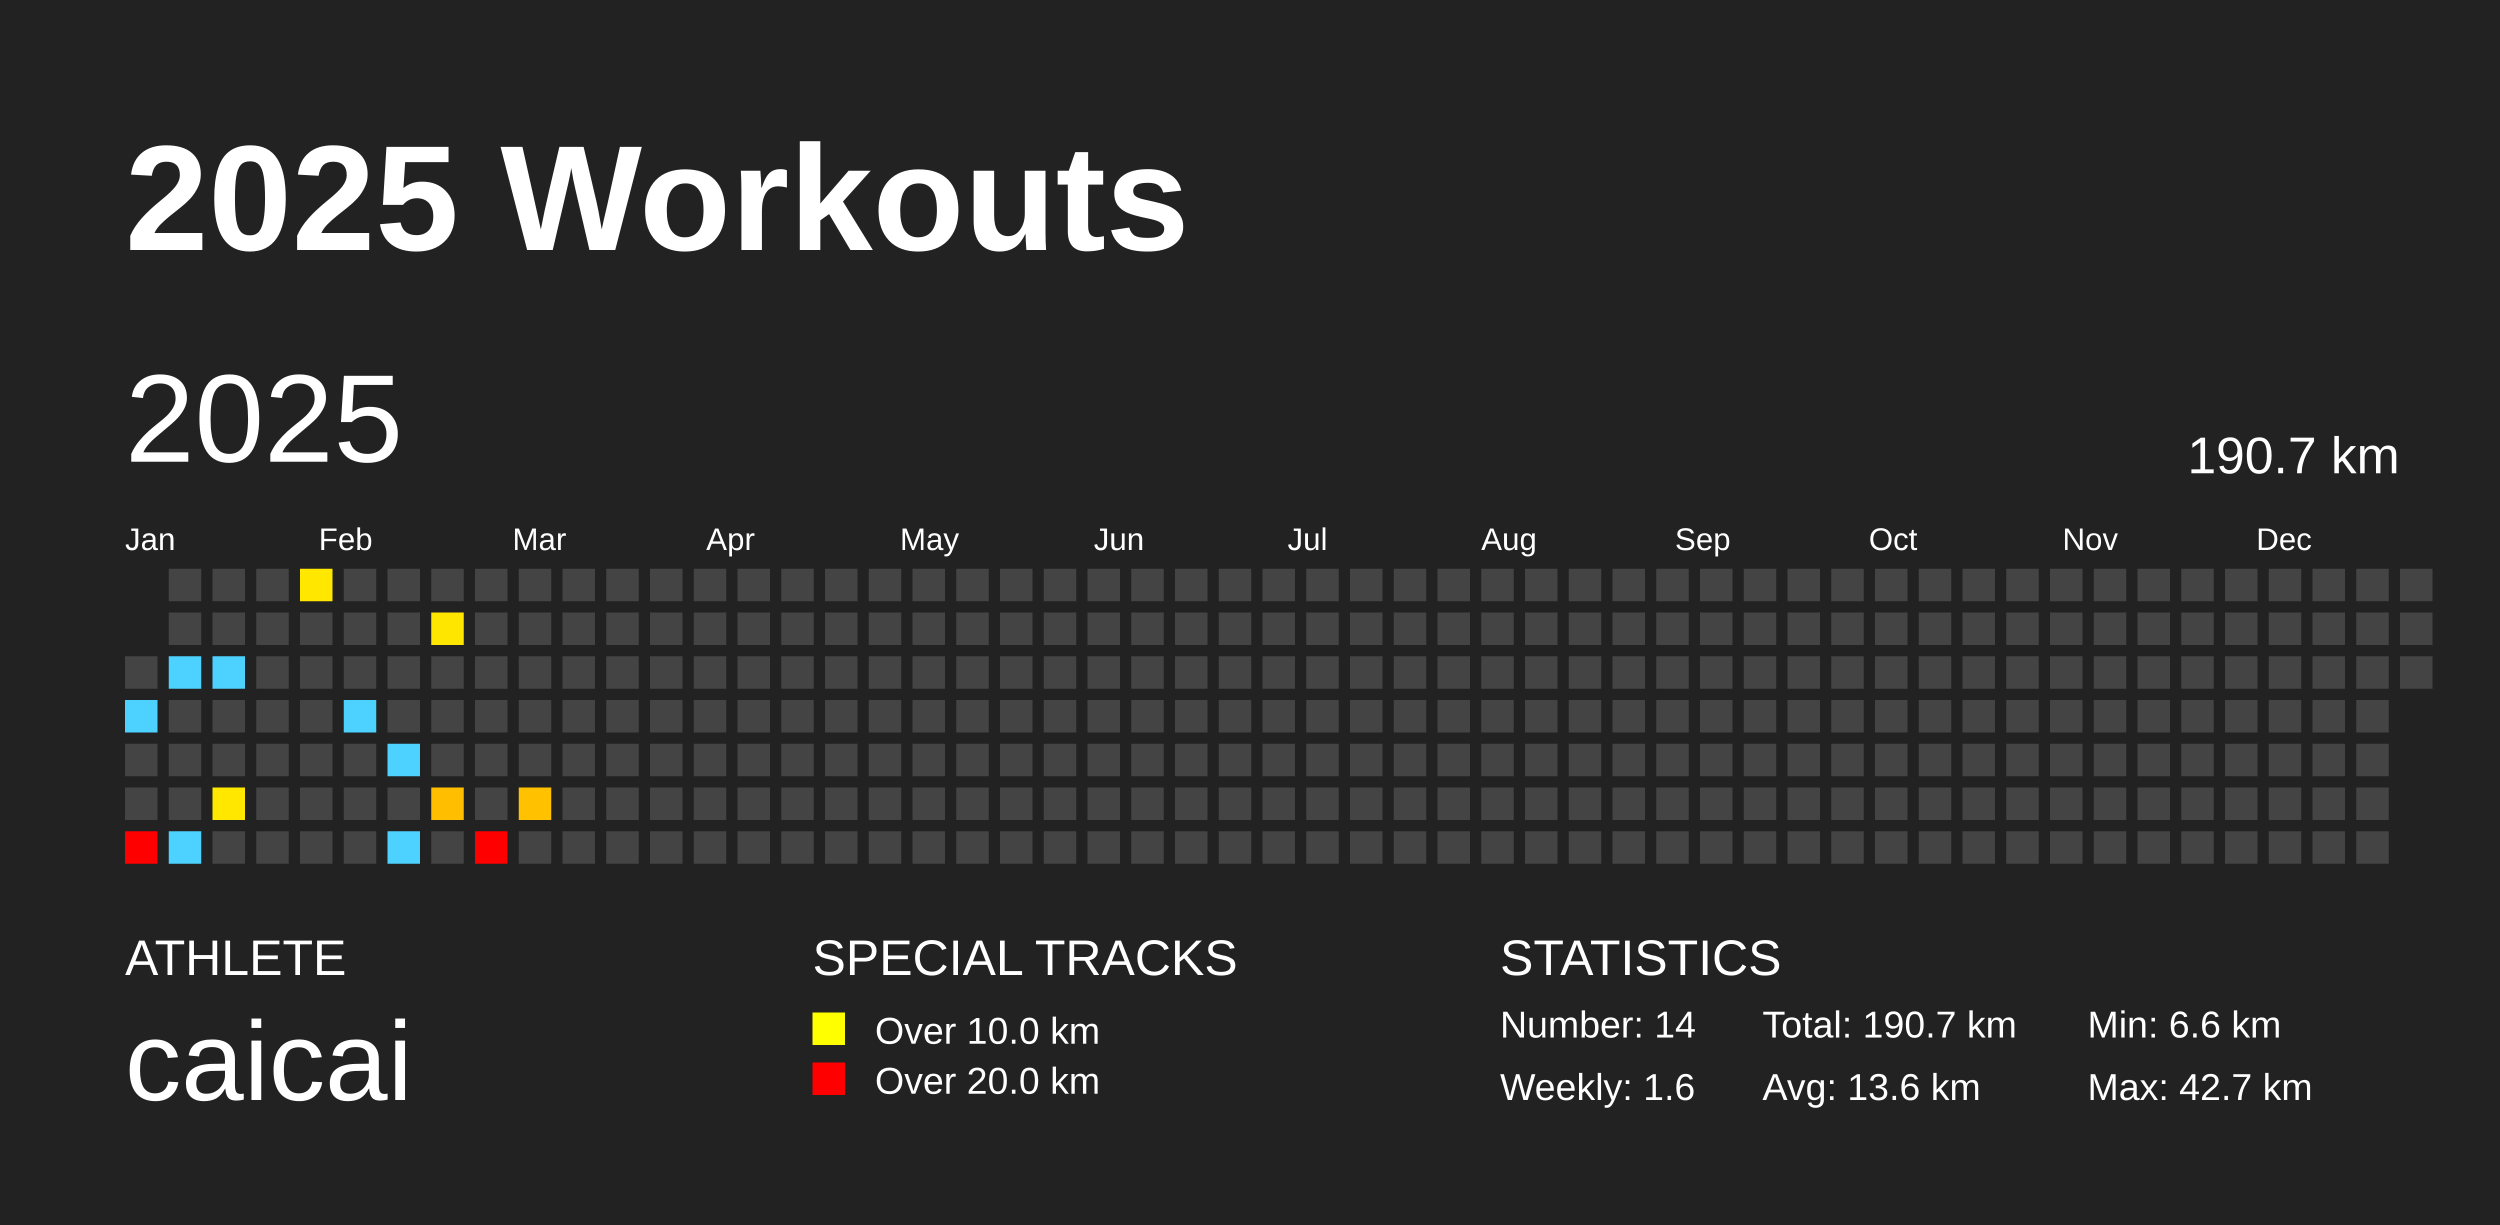
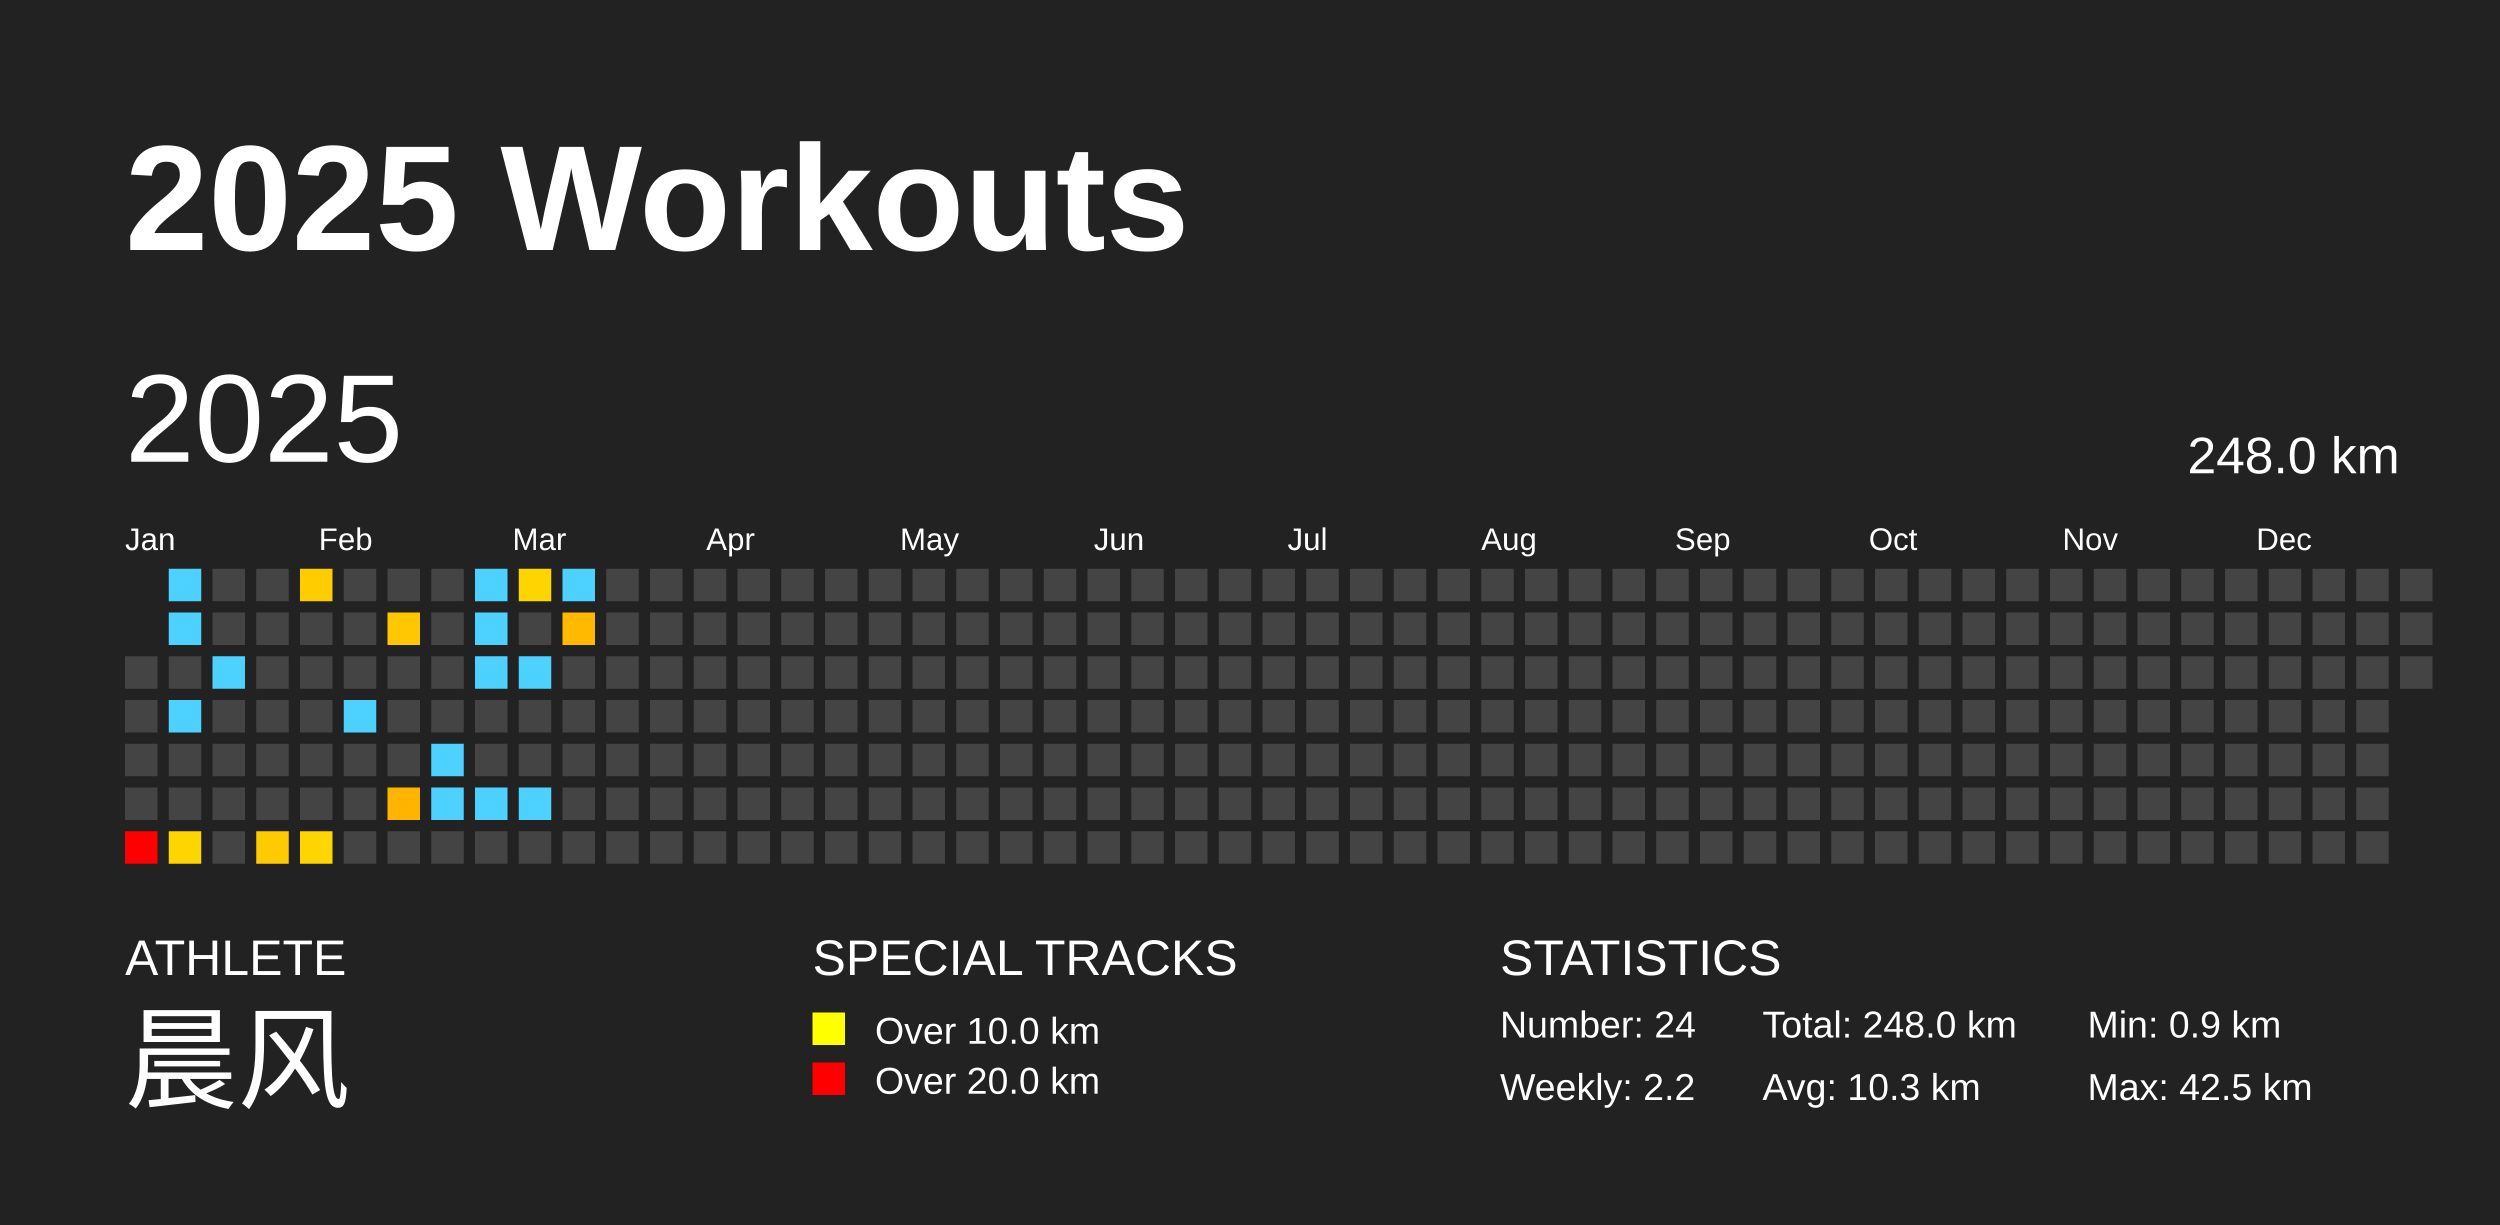
<svg xmlns="http://www.w3.org/2000/svg" baseProfile="full" height="98mm" version="1.1" viewBox="0,0,200,98" width="200mm">
  <defs />
  <rect fill="#222222" height="98" width="200" x="0" y="0" />
  <text fill="#FFFFFF" style="font-size:12px; font-family:Arial; font-weight:bold;" x="10" y="20">2025 Workouts</text>
  <text fill="#FFFFFF" style="font-size:4px; font-family:Arial" x="10" y="78">ATHLETE</text>
-   <text fill="#FFFFFF" style="font-size:9px; font-family:Arial" x="10" y="88">caicai</text>
+   <text fill="#FFFFFF" style="font-size:9px; font-family:Arial" x="10" y="88">晨风</text>
  <text fill="#FFFFFF" style="font-size:4px; font-family:Arial" x="65" y="78">SPECIAL TRACKS</text>
  <rect fill="yellow" height="2.6" width="2.6" x="65" y="81" />
  <text fill="#FFFFFF" style="font-size:3px; font-family:Arial" x="70" y="83.5">Over 10.0 km</text>
  <rect fill="red" height="2.6" width="2.6" x="65" y="85" />
  <text fill="#FFFFFF" style="font-size:3px; font-family:Arial" x="70" y="87.5">Over 20.0 km</text>
  <text fill="#FFFFFF" style="font-size:4px; font-family:Arial" x="120" y="78">STATISTICS</text>
-   <text fill="#FFFFFF" style="font-size:3px; font-family:Arial" x="120" y="83">Number: 14</text>
-   <text fill="#FFFFFF" style="font-size:3px; font-family:Arial" x="120" y="88">Weekly: 1.6</text>
-   <text fill="#FFFFFF" style="font-size:3px; font-family:Arial" x="141" y="83">Total: 190.7 km</text>
-   <text fill="#FFFFFF" style="font-size:3px; font-family:Arial" x="141" y="88">Avg: 13.6 km</text>
-   <text fill="#FFFFFF" style="font-size:3px; font-family:Arial" x="167" y="83">Min: 6.6 km</text>
-   <text fill="#FFFFFF" style="font-size:3px; font-family:Arial" x="167" y="88">Max: 42.7 km</text>
+   <text fill="#FFFFFF" style="font-size:3px; font-family:Arial" x="120" y="83">Number: 24</text>
+   <text fill="#FFFFFF" style="font-size:3px; font-family:Arial" x="120" y="88">Weekly: 2.2</text>
+   <text fill="#FFFFFF" style="font-size:3px; font-family:Arial" x="141" y="83">Total: 248.0 km</text>
+   <text fill="#FFFFFF" style="font-size:3px; font-family:Arial" x="141" y="88">Avg: 10.3 km</text>
+   <text fill="#FFFFFF" style="font-size:3px; font-family:Arial" x="167" y="83">Min: 0.9 km</text>
+   <text fill="#FFFFFF" style="font-size:3px; font-family:Arial" x="167" y="88">Max: 42.5 km</text>
  <text dominant-baseline="hanging" fill="#FFFFFF" style="font-size:10.0px; font-family:Arial;" x="10" y="30">2025</text>
-   <text dominant-baseline="hanging" fill="#FFFFFF" style="font-size:4.125px; font-family:Arial;" x="175" y="35">190.7 km</text>
+   <text dominant-baseline="hanging" fill="#FFFFFF" style="font-size:4.125px; font-family:Arial;" x="175" y="35">248.0 km</text>
  <text fill="#FFFFFF" style="font-size:2.5px; font-family:Arial" x="10.0" y="44">Jan</text>
  <text fill="#FFFFFF" style="font-size:2.5px; font-family:Arial" x="25.5" y="44">Feb</text>
  <text fill="#FFFFFF" style="font-size:2.5px; font-family:Arial" x="41.0" y="44">Mar</text>
  <text fill="#FFFFFF" style="font-size:2.5px; font-family:Arial" x="56.5" y="44">Apr</text>
  <text fill="#FFFFFF" style="font-size:2.5px; font-family:Arial" x="72.0" y="44">May</text>
  <text fill="#FFFFFF" style="font-size:2.5px; font-family:Arial" x="87.5" y="44">Jun</text>
  <text fill="#FFFFFF" style="font-size:2.5px; font-family:Arial" x="103.0" y="44">Jul</text>
  <text fill="#FFFFFF" style="font-size:2.5px; font-family:Arial" x="118.5" y="44">Aug</text>
  <text fill="#FFFFFF" style="font-size:2.5px; font-family:Arial" x="134.0" y="44">Sep</text>
  <text fill="#FFFFFF" style="font-size:2.5px; font-family:Arial" x="149.5" y="44">Oct</text>
  <text fill="#FFFFFF" style="font-size:2.5px; font-family:Arial" x="165.0" y="44">Nov</text>
  <text fill="#FFFFFF" style="font-size:2.5px; font-family:Arial" x="180.5" y="44">Dec</text>
  <rect fill="#444444" height="2.6" width="2.6" x="10.0" y="52.5" />
-   <rect fill="#4dd2ff" height="2.6" width="2.6" x="10.0" y="56.0" />
+   <rect fill="#444444" height="2.6" width="2.6" x="10.0" y="56.0" />
  <rect fill="#444444" height="2.6" width="2.6" x="10.0" y="59.5" />
  <rect fill="#444444" height="2.6" width="2.6" x="10.0" y="63.0" />
  <rect fill="red" height="2.6" width="2.6" x="10.0" y="66.5" />
-   <rect fill="#444444" height="2.6" width="2.6" x="13.5" y="45.5" />
-   <rect fill="#444444" height="2.6" width="2.6" x="13.5" y="49.0" />
-   <rect fill="#4dd2ff" height="2.6" width="2.6" x="13.5" y="52.5" />
-   <rect fill="#444444" height="2.6" width="2.6" x="13.5" y="56.0" />
+   <rect fill="#4dd2ff" height="2.6" width="2.6" x="13.5" y="45.5" />
+   <rect fill="#4dd2ff" height="2.6" width="2.6" x="13.5" y="49.0" />
+   <rect fill="#444444" height="2.6" width="2.6" x="13.5" y="52.5" />
+   <rect fill="#4dd2ff" height="2.6" width="2.6" x="13.5" y="56.0" />
  <rect fill="#444444" height="2.6" width="2.6" x="13.5" y="59.5" />
  <rect fill="#444444" height="2.6" width="2.6" x="13.5" y="63.0" />
-   <rect fill="#4dd2ff" height="2.6" width="2.6" x="13.5" y="66.5" />
+   <rect fill="#ffd500" height="2.6" width="2.6" x="13.5" y="66.5" />
  <rect fill="#444444" height="2.6" width="2.6" x="17.0" y="45.5" />
  <rect fill="#444444" height="2.6" width="2.6" x="17.0" y="49.0" />
  <rect fill="#4dd2ff" height="2.6" width="2.6" x="17.0" y="52.5" />
  <rect fill="#444444" height="2.6" width="2.6" x="17.0" y="56.0" />
  <rect fill="#444444" height="2.6" width="2.6" x="17.0" y="59.5" />
-   <rect fill="#ffe700" height="2.6" width="2.6" x="17.0" y="63.0" />
+   <rect fill="#444444" height="2.6" width="2.6" x="17.0" y="63.0" />
  <rect fill="#444444" height="2.6" width="2.6" x="17.0" y="66.5" />
  <rect fill="#444444" height="2.6" width="2.6" x="20.5" y="45.5" />
  <rect fill="#444444" height="2.6" width="2.6" x="20.5" y="49.0" />
  <rect fill="#444444" height="2.6" width="2.6" x="20.5" y="52.5" />
  <rect fill="#444444" height="2.6" width="2.6" x="20.5" y="56.0" />
  <rect fill="#444444" height="2.6" width="2.6" x="20.5" y="59.5" />
  <rect fill="#444444" height="2.6" width="2.6" x="20.5" y="63.0" />
-   <rect fill="#444444" height="2.6" width="2.6" x="20.5" y="66.5" />
-   <rect fill="#ffe700" height="2.6" width="2.6" x="24.0" y="45.5" />
+   <rect fill="#ffcb00" height="2.6" width="2.6" x="20.5" y="66.5" />
+   <rect fill="#ffcc00" height="2.6" width="2.6" x="24.0" y="45.5" />
  <rect fill="#444444" height="2.6" width="2.6" x="24.0" y="49.0" />
  <rect fill="#444444" height="2.6" width="2.6" x="24.0" y="52.5" />
  <rect fill="#444444" height="2.6" width="2.6" x="24.0" y="56.0" />
  <rect fill="#444444" height="2.6" width="2.6" x="24.0" y="59.5" />
  <rect fill="#444444" height="2.6" width="2.6" x="24.0" y="63.0" />
-   <rect fill="#444444" height="2.6" width="2.6" x="24.0" y="66.5" />
+   <rect fill="#ffd500" height="2.6" width="2.6" x="24.0" y="66.5" />
  <rect fill="#444444" height="2.6" width="2.6" x="27.5" y="45.5" />
  <rect fill="#444444" height="2.6" width="2.6" x="27.5" y="49.0" />
  <rect fill="#444444" height="2.6" width="2.6" x="27.5" y="52.5" />
  <rect fill="#4dd2ff" height="2.6" width="2.6" x="27.5" y="56.0" />
  <rect fill="#444444" height="2.6" width="2.6" x="27.5" y="59.5" />
  <rect fill="#444444" height="2.6" width="2.6" x="27.5" y="63.0" />
  <rect fill="#444444" height="2.6" width="2.6" x="27.5" y="66.5" />
  <rect fill="#444444" height="2.6" width="2.6" x="31.0" y="45.5" />
-   <rect fill="#444444" height="2.6" width="2.6" x="31.0" y="49.0" />
+   <rect fill="#ffc700" height="2.6" width="2.6" x="31.0" y="49.0" />
  <rect fill="#444444" height="2.6" width="2.6" x="31.0" y="52.5" />
  <rect fill="#444444" height="2.6" width="2.6" x="31.0" y="56.0" />
-   <rect fill="#4dd2ff" height="2.6" width="2.6" x="31.0" y="59.5" />
-   <rect fill="#444444" height="2.6" width="2.6" x="31.0" y="63.0" />
-   <rect fill="#4dd2ff" height="2.6" width="2.6" x="31.0" y="66.5" />
+   <rect fill="#444444" height="2.6" width="2.6" x="31.0" y="59.5" />
+   <rect fill="#ffb400" height="2.6" width="2.6" x="31.0" y="63.0" />
+   <rect fill="#444444" height="2.6" width="2.6" x="31.0" y="66.5" />
  <rect fill="#444444" height="2.6" width="2.6" x="34.5" y="45.5" />
-   <rect fill="#ffe600" height="2.6" width="2.6" x="34.5" y="49.0" />
+   <rect fill="#444444" height="2.6" width="2.6" x="34.5" y="49.0" />
  <rect fill="#444444" height="2.6" width="2.6" x="34.5" y="52.5" />
  <rect fill="#444444" height="2.6" width="2.6" x="34.5" y="56.0" />
-   <rect fill="#444444" height="2.6" width="2.6" x="34.5" y="59.5" />
-   <rect fill="#ffbf00" height="2.6" width="2.6" x="34.5" y="63.0" />
+   <rect fill="#4dd2ff" height="2.6" width="2.6" x="34.5" y="59.5" />
+   <rect fill="#4dd2ff" height="2.6" width="2.6" x="34.5" y="63.0" />
  <rect fill="#444444" height="2.6" width="2.6" x="34.5" y="66.5" />
-   <rect fill="#444444" height="2.6" width="2.6" x="38.0" y="45.5" />
-   <rect fill="#444444" height="2.6" width="2.6" x="38.0" y="49.0" />
-   <rect fill="#444444" height="2.6" width="2.6" x="38.0" y="52.5" />
+   <rect fill="#4dd2ff" height="2.6" width="2.6" x="38.0" y="45.5" />
+   <rect fill="#4dd2ff" height="2.6" width="2.6" x="38.0" y="49.0" />
+   <rect fill="#4dd2ff" height="2.6" width="2.6" x="38.0" y="52.5" />
  <rect fill="#444444" height="2.6" width="2.6" x="38.0" y="56.0" />
  <rect fill="#444444" height="2.6" width="2.6" x="38.0" y="59.5" />
-   <rect fill="#444444" height="2.6" width="2.6" x="38.0" y="63.0" />
-   <rect fill="red" height="2.6" width="2.6" x="38.0" y="66.5" />
-   <rect fill="#444444" height="2.6" width="2.6" x="41.5" y="45.5" />
+   <rect fill="#4dd2ff" height="2.6" width="2.6" x="38.0" y="63.0" />
+   <rect fill="#444444" height="2.6" width="2.6" x="38.0" y="66.5" />
+   <rect fill="#ffd500" height="2.6" width="2.6" x="41.5" y="45.5" />
  <rect fill="#444444" height="2.6" width="2.6" x="41.5" y="49.0" />
-   <rect fill="#444444" height="2.6" width="2.6" x="41.5" y="52.5" />
+   <rect fill="#4dd2ff" height="2.6" width="2.6" x="41.5" y="52.5" />
  <rect fill="#444444" height="2.6" width="2.6" x="41.5" y="56.0" />
  <rect fill="#444444" height="2.6" width="2.6" x="41.5" y="59.5" />
-   <rect fill="#ffc100" height="2.6" width="2.6" x="41.5" y="63.0" />
+   <rect fill="#4dd2ff" height="2.6" width="2.6" x="41.5" y="63.0" />
  <rect fill="#444444" height="2.6" width="2.6" x="41.5" y="66.5" />
-   <rect fill="#444444" height="2.6" width="2.6" x="45.0" y="45.5" />
-   <rect fill="#444444" height="2.6" width="2.6" x="45.0" y="49.0" />
+   <rect fill="#4dd2ff" height="2.6" width="2.6" x="45.0" y="45.5" />
+   <rect fill="#ffba00" height="2.6" width="2.6" x="45.0" y="49.0" />
  <rect fill="#444444" height="2.6" width="2.6" x="45.0" y="52.5" />
  <rect fill="#444444" height="2.6" width="2.6" x="45.0" y="56.0" />
  <rect fill="#444444" height="2.6" width="2.6" x="45.0" y="59.5" />
  <rect fill="#444444" height="2.6" width="2.6" x="45.0" y="63.0" />
  <rect fill="#444444" height="2.6" width="2.6" x="45.0" y="66.5" />
  <rect fill="#444444" height="2.6" width="2.6" x="48.5" y="45.5" />
  <rect fill="#444444" height="2.6" width="2.6" x="48.5" y="49.0" />
  <rect fill="#444444" height="2.6" width="2.6" x="48.5" y="52.5" />
  <rect fill="#444444" height="2.6" width="2.6" x="48.5" y="56.0" />
  <rect fill="#444444" height="2.6" width="2.6" x="48.5" y="59.5" />
  <rect fill="#444444" height="2.6" width="2.6" x="48.5" y="63.0" />
  <rect fill="#444444" height="2.6" width="2.6" x="48.5" y="66.5" />
  <rect fill="#444444" height="2.6" width="2.6" x="52.0" y="45.5" />
  <rect fill="#444444" height="2.6" width="2.6" x="52.0" y="49.0" />
  <rect fill="#444444" height="2.6" width="2.6" x="52.0" y="52.5" />
  <rect fill="#444444" height="2.6" width="2.6" x="52.0" y="56.0" />
  <rect fill="#444444" height="2.6" width="2.6" x="52.0" y="59.5" />
  <rect fill="#444444" height="2.6" width="2.6" x="52.0" y="63.0" />
  <rect fill="#444444" height="2.6" width="2.6" x="52.0" y="66.5" />
  <rect fill="#444444" height="2.6" width="2.6" x="55.5" y="45.5" />
  <rect fill="#444444" height="2.6" width="2.6" x="55.5" y="49.0" />
  <rect fill="#444444" height="2.6" width="2.6" x="55.5" y="52.5" />
  <rect fill="#444444" height="2.6" width="2.6" x="55.5" y="56.0" />
  <rect fill="#444444" height="2.6" width="2.6" x="55.5" y="59.5" />
  <rect fill="#444444" height="2.6" width="2.6" x="55.5" y="63.0" />
  <rect fill="#444444" height="2.6" width="2.6" x="55.5" y="66.5" />
  <rect fill="#444444" height="2.6" width="2.6" x="59.0" y="45.5" />
  <rect fill="#444444" height="2.6" width="2.6" x="59.0" y="49.0" />
  <rect fill="#444444" height="2.6" width="2.6" x="59.0" y="52.5" />
  <rect fill="#444444" height="2.6" width="2.6" x="59.0" y="56.0" />
  <rect fill="#444444" height="2.6" width="2.6" x="59.0" y="59.5" />
  <rect fill="#444444" height="2.6" width="2.6" x="59.0" y="63.0" />
  <rect fill="#444444" height="2.6" width="2.6" x="59.0" y="66.5" />
  <rect fill="#444444" height="2.6" width="2.6" x="62.5" y="45.5" />
  <rect fill="#444444" height="2.6" width="2.6" x="62.5" y="49.0" />
  <rect fill="#444444" height="2.6" width="2.6" x="62.5" y="52.5" />
  <rect fill="#444444" height="2.6" width="2.6" x="62.5" y="56.0" />
  <rect fill="#444444" height="2.6" width="2.6" x="62.5" y="59.5" />
  <rect fill="#444444" height="2.6" width="2.6" x="62.5" y="63.0" />
  <rect fill="#444444" height="2.6" width="2.6" x="62.5" y="66.5" />
  <rect fill="#444444" height="2.6" width="2.6" x="66.0" y="45.5" />
  <rect fill="#444444" height="2.6" width="2.6" x="66.0" y="49.0" />
  <rect fill="#444444" height="2.6" width="2.6" x="66.0" y="52.5" />
  <rect fill="#444444" height="2.6" width="2.6" x="66.0" y="56.0" />
  <rect fill="#444444" height="2.6" width="2.6" x="66.0" y="59.5" />
  <rect fill="#444444" height="2.6" width="2.6" x="66.0" y="63.0" />
  <rect fill="#444444" height="2.6" width="2.6" x="66.0" y="66.5" />
  <rect fill="#444444" height="2.6" width="2.6" x="69.5" y="45.5" />
  <rect fill="#444444" height="2.6" width="2.6" x="69.5" y="49.0" />
  <rect fill="#444444" height="2.6" width="2.6" x="69.5" y="52.5" />
  <rect fill="#444444" height="2.6" width="2.6" x="69.5" y="56.0" />
  <rect fill="#444444" height="2.6" width="2.6" x="69.5" y="59.5" />
  <rect fill="#444444" height="2.6" width="2.6" x="69.5" y="63.0" />
  <rect fill="#444444" height="2.6" width="2.6" x="69.5" y="66.5" />
  <rect fill="#444444" height="2.6" width="2.6" x="73.0" y="45.5" />
  <rect fill="#444444" height="2.6" width="2.6" x="73.0" y="49.0" />
  <rect fill="#444444" height="2.6" width="2.6" x="73.0" y="52.5" />
  <rect fill="#444444" height="2.6" width="2.6" x="73.0" y="56.0" />
  <rect fill="#444444" height="2.6" width="2.6" x="73.0" y="59.5" />
  <rect fill="#444444" height="2.6" width="2.6" x="73.0" y="63.0" />
  <rect fill="#444444" height="2.6" width="2.6" x="73.0" y="66.5" />
  <rect fill="#444444" height="2.6" width="2.6" x="76.5" y="45.5" />
  <rect fill="#444444" height="2.6" width="2.6" x="76.5" y="49.0" />
  <rect fill="#444444" height="2.6" width="2.6" x="76.5" y="52.5" />
  <rect fill="#444444" height="2.6" width="2.6" x="76.5" y="56.0" />
  <rect fill="#444444" height="2.6" width="2.6" x="76.5" y="59.5" />
  <rect fill="#444444" height="2.6" width="2.6" x="76.5" y="63.0" />
  <rect fill="#444444" height="2.6" width="2.6" x="76.5" y="66.5" />
  <rect fill="#444444" height="2.6" width="2.6" x="80.0" y="45.5" />
  <rect fill="#444444" height="2.6" width="2.6" x="80.0" y="49.0" />
  <rect fill="#444444" height="2.6" width="2.6" x="80.0" y="52.5" />
  <rect fill="#444444" height="2.6" width="2.6" x="80.0" y="56.0" />
  <rect fill="#444444" height="2.6" width="2.6" x="80.0" y="59.5" />
  <rect fill="#444444" height="2.6" width="2.6" x="80.0" y="63.0" />
  <rect fill="#444444" height="2.6" width="2.6" x="80.0" y="66.5" />
  <rect fill="#444444" height="2.6" width="2.6" x="83.5" y="45.5" />
  <rect fill="#444444" height="2.6" width="2.6" x="83.5" y="49.0" />
  <rect fill="#444444" height="2.6" width="2.6" x="83.5" y="52.5" />
  <rect fill="#444444" height="2.6" width="2.6" x="83.5" y="56.0" />
  <rect fill="#444444" height="2.6" width="2.6" x="83.5" y="59.5" />
  <rect fill="#444444" height="2.6" width="2.6" x="83.5" y="63.0" />
  <rect fill="#444444" height="2.6" width="2.6" x="83.5" y="66.5" />
  <rect fill="#444444" height="2.6" width="2.6" x="87.0" y="45.5" />
  <rect fill="#444444" height="2.6" width="2.6" x="87.0" y="49.0" />
  <rect fill="#444444" height="2.6" width="2.6" x="87.0" y="52.5" />
  <rect fill="#444444" height="2.6" width="2.6" x="87.0" y="56.0" />
  <rect fill="#444444" height="2.6" width="2.6" x="87.0" y="59.5" />
  <rect fill="#444444" height="2.6" width="2.6" x="87.0" y="63.0" />
  <rect fill="#444444" height="2.6" width="2.6" x="87.0" y="66.5" />
  <rect fill="#444444" height="2.6" width="2.6" x="90.5" y="45.5" />
  <rect fill="#444444" height="2.6" width="2.6" x="90.5" y="49.0" />
  <rect fill="#444444" height="2.6" width="2.6" x="90.5" y="52.5" />
  <rect fill="#444444" height="2.6" width="2.6" x="90.5" y="56.0" />
  <rect fill="#444444" height="2.6" width="2.6" x="90.5" y="59.5" />
  <rect fill="#444444" height="2.6" width="2.6" x="90.5" y="63.0" />
  <rect fill="#444444" height="2.6" width="2.6" x="90.5" y="66.5" />
  <rect fill="#444444" height="2.6" width="2.6" x="94.0" y="45.5" />
  <rect fill="#444444" height="2.6" width="2.6" x="94.0" y="49.0" />
  <rect fill="#444444" height="2.6" width="2.6" x="94.0" y="52.5" />
  <rect fill="#444444" height="2.6" width="2.6" x="94.0" y="56.0" />
  <rect fill="#444444" height="2.6" width="2.6" x="94.0" y="59.5" />
  <rect fill="#444444" height="2.6" width="2.6" x="94.0" y="63.0" />
  <rect fill="#444444" height="2.6" width="2.6" x="94.0" y="66.5" />
  <rect fill="#444444" height="2.6" width="2.6" x="97.5" y="45.5" />
  <rect fill="#444444" height="2.6" width="2.6" x="97.5" y="49.0" />
  <rect fill="#444444" height="2.6" width="2.6" x="97.5" y="52.5" />
  <rect fill="#444444" height="2.6" width="2.6" x="97.5" y="56.0" />
  <rect fill="#444444" height="2.6" width="2.6" x="97.5" y="59.5" />
  <rect fill="#444444" height="2.6" width="2.6" x="97.5" y="63.0" />
  <rect fill="#444444" height="2.6" width="2.6" x="97.5" y="66.5" />
  <rect fill="#444444" height="2.6" width="2.6" x="101.0" y="45.5" />
  <rect fill="#444444" height="2.6" width="2.6" x="101.0" y="49.0" />
  <rect fill="#444444" height="2.6" width="2.6" x="101.0" y="52.5" />
  <rect fill="#444444" height="2.6" width="2.6" x="101.0" y="56.0" />
  <rect fill="#444444" height="2.6" width="2.6" x="101.0" y="59.5" />
  <rect fill="#444444" height="2.6" width="2.6" x="101.0" y="63.0" />
  <rect fill="#444444" height="2.6" width="2.6" x="101.0" y="66.5" />
  <rect fill="#444444" height="2.6" width="2.6" x="104.5" y="45.5" />
  <rect fill="#444444" height="2.6" width="2.6" x="104.5" y="49.0" />
  <rect fill="#444444" height="2.6" width="2.6" x="104.5" y="52.5" />
  <rect fill="#444444" height="2.6" width="2.6" x="104.5" y="56.0" />
  <rect fill="#444444" height="2.6" width="2.6" x="104.5" y="59.5" />
  <rect fill="#444444" height="2.6" width="2.6" x="104.5" y="63.0" />
  <rect fill="#444444" height="2.6" width="2.6" x="104.5" y="66.5" />
  <rect fill="#444444" height="2.6" width="2.6" x="108.0" y="45.5" />
  <rect fill="#444444" height="2.6" width="2.6" x="108.0" y="49.0" />
  <rect fill="#444444" height="2.6" width="2.6" x="108.0" y="52.5" />
  <rect fill="#444444" height="2.6" width="2.6" x="108.0" y="56.0" />
  <rect fill="#444444" height="2.6" width="2.6" x="108.0" y="59.5" />
  <rect fill="#444444" height="2.6" width="2.6" x="108.0" y="63.0" />
  <rect fill="#444444" height="2.6" width="2.6" x="108.0" y="66.5" />
  <rect fill="#444444" height="2.6" width="2.6" x="111.5" y="45.5" />
  <rect fill="#444444" height="2.6" width="2.6" x="111.5" y="49.0" />
  <rect fill="#444444" height="2.6" width="2.6" x="111.5" y="52.5" />
  <rect fill="#444444" height="2.6" width="2.6" x="111.5" y="56.0" />
  <rect fill="#444444" height="2.6" width="2.6" x="111.5" y="59.5" />
  <rect fill="#444444" height="2.6" width="2.6" x="111.5" y="63.0" />
  <rect fill="#444444" height="2.6" width="2.6" x="111.5" y="66.5" />
  <rect fill="#444444" height="2.6" width="2.6" x="115.0" y="45.5" />
  <rect fill="#444444" height="2.6" width="2.6" x="115.0" y="49.0" />
  <rect fill="#444444" height="2.6" width="2.6" x="115.0" y="52.5" />
  <rect fill="#444444" height="2.6" width="2.6" x="115.0" y="56.0" />
  <rect fill="#444444" height="2.6" width="2.6" x="115.0" y="59.5" />
  <rect fill="#444444" height="2.6" width="2.6" x="115.0" y="63.0" />
  <rect fill="#444444" height="2.6" width="2.6" x="115.0" y="66.5" />
  <rect fill="#444444" height="2.6" width="2.6" x="118.5" y="45.5" />
  <rect fill="#444444" height="2.6" width="2.6" x="118.5" y="49.0" />
  <rect fill="#444444" height="2.6" width="2.6" x="118.5" y="52.5" />
  <rect fill="#444444" height="2.6" width="2.6" x="118.5" y="56.0" />
  <rect fill="#444444" height="2.6" width="2.6" x="118.5" y="59.5" />
  <rect fill="#444444" height="2.6" width="2.6" x="118.5" y="63.0" />
  <rect fill="#444444" height="2.6" width="2.6" x="118.5" y="66.5" />
  <rect fill="#444444" height="2.6" width="2.6" x="122.0" y="45.5" />
  <rect fill="#444444" height="2.6" width="2.6" x="122.0" y="49.0" />
  <rect fill="#444444" height="2.6" width="2.6" x="122.0" y="52.5" />
  <rect fill="#444444" height="2.6" width="2.6" x="122.0" y="56.0" />
  <rect fill="#444444" height="2.6" width="2.6" x="122.0" y="59.5" />
  <rect fill="#444444" height="2.6" width="2.6" x="122.0" y="63.0" />
  <rect fill="#444444" height="2.6" width="2.6" x="122.0" y="66.5" />
  <rect fill="#444444" height="2.6" width="2.6" x="125.5" y="45.5" />
  <rect fill="#444444" height="2.6" width="2.6" x="125.5" y="49.0" />
  <rect fill="#444444" height="2.6" width="2.6" x="125.5" y="52.5" />
  <rect fill="#444444" height="2.6" width="2.6" x="125.5" y="56.0" />
  <rect fill="#444444" height="2.6" width="2.6" x="125.5" y="59.5" />
  <rect fill="#444444" height="2.6" width="2.6" x="125.5" y="63.0" />
  <rect fill="#444444" height="2.6" width="2.6" x="125.5" y="66.5" />
  <rect fill="#444444" height="2.6" width="2.6" x="129.0" y="45.5" />
  <rect fill="#444444" height="2.6" width="2.6" x="129.0" y="49.0" />
  <rect fill="#444444" height="2.6" width="2.6" x="129.0" y="52.5" />
  <rect fill="#444444" height="2.6" width="2.6" x="129.0" y="56.0" />
  <rect fill="#444444" height="2.6" width="2.6" x="129.0" y="59.5" />
  <rect fill="#444444" height="2.6" width="2.6" x="129.0" y="63.0" />
  <rect fill="#444444" height="2.6" width="2.6" x="129.0" y="66.5" />
  <rect fill="#444444" height="2.6" width="2.6" x="132.5" y="45.5" />
  <rect fill="#444444" height="2.6" width="2.6" x="132.5" y="49.0" />
  <rect fill="#444444" height="2.6" width="2.6" x="132.5" y="52.5" />
  <rect fill="#444444" height="2.6" width="2.6" x="132.5" y="56.0" />
  <rect fill="#444444" height="2.6" width="2.6" x="132.5" y="59.5" />
  <rect fill="#444444" height="2.6" width="2.6" x="132.5" y="63.0" />
  <rect fill="#444444" height="2.6" width="2.6" x="132.5" y="66.5" />
  <rect fill="#444444" height="2.6" width="2.6" x="136.0" y="45.5" />
  <rect fill="#444444" height="2.6" width="2.6" x="136.0" y="49.0" />
  <rect fill="#444444" height="2.6" width="2.6" x="136.0" y="52.5" />
  <rect fill="#444444" height="2.6" width="2.6" x="136.0" y="56.0" />
  <rect fill="#444444" height="2.6" width="2.6" x="136.0" y="59.5" />
  <rect fill="#444444" height="2.6" width="2.6" x="136.0" y="63.0" />
  <rect fill="#444444" height="2.6" width="2.6" x="136.0" y="66.5" />
  <rect fill="#444444" height="2.6" width="2.6" x="139.5" y="45.5" />
  <rect fill="#444444" height="2.6" width="2.6" x="139.5" y="49.0" />
  <rect fill="#444444" height="2.6" width="2.6" x="139.5" y="52.5" />
  <rect fill="#444444" height="2.6" width="2.6" x="139.5" y="56.0" />
  <rect fill="#444444" height="2.6" width="2.6" x="139.5" y="59.5" />
  <rect fill="#444444" height="2.6" width="2.6" x="139.5" y="63.0" />
  <rect fill="#444444" height="2.6" width="2.6" x="139.5" y="66.5" />
  <rect fill="#444444" height="2.6" width="2.6" x="143.0" y="45.5" />
  <rect fill="#444444" height="2.6" width="2.6" x="143.0" y="49.0" />
  <rect fill="#444444" height="2.6" width="2.6" x="143.0" y="52.5" />
  <rect fill="#444444" height="2.6" width="2.6" x="143.0" y="56.0" />
  <rect fill="#444444" height="2.6" width="2.6" x="143.0" y="59.5" />
  <rect fill="#444444" height="2.6" width="2.6" x="143.0" y="63.0" />
  <rect fill="#444444" height="2.6" width="2.6" x="143.0" y="66.5" />
  <rect fill="#444444" height="2.6" width="2.6" x="146.5" y="45.5" />
  <rect fill="#444444" height="2.6" width="2.6" x="146.5" y="49.0" />
  <rect fill="#444444" height="2.6" width="2.6" x="146.5" y="52.5" />
  <rect fill="#444444" height="2.6" width="2.6" x="146.5" y="56.0" />
  <rect fill="#444444" height="2.6" width="2.6" x="146.5" y="59.5" />
  <rect fill="#444444" height="2.6" width="2.6" x="146.5" y="63.0" />
  <rect fill="#444444" height="2.6" width="2.6" x="146.5" y="66.5" />
  <rect fill="#444444" height="2.6" width="2.6" x="150.0" y="45.5" />
  <rect fill="#444444" height="2.6" width="2.6" x="150.0" y="49.0" />
  <rect fill="#444444" height="2.6" width="2.6" x="150.0" y="52.5" />
  <rect fill="#444444" height="2.6" width="2.6" x="150.0" y="56.0" />
  <rect fill="#444444" height="2.6" width="2.6" x="150.0" y="59.5" />
  <rect fill="#444444" height="2.6" width="2.6" x="150.0" y="63.0" />
  <rect fill="#444444" height="2.6" width="2.6" x="150.0" y="66.5" />
  <rect fill="#444444" height="2.6" width="2.6" x="153.5" y="45.5" />
  <rect fill="#444444" height="2.6" width="2.6" x="153.5" y="49.0" />
  <rect fill="#444444" height="2.6" width="2.6" x="153.5" y="52.5" />
  <rect fill="#444444" height="2.6" width="2.6" x="153.5" y="56.0" />
  <rect fill="#444444" height="2.6" width="2.6" x="153.5" y="59.5" />
  <rect fill="#444444" height="2.6" width="2.6" x="153.5" y="63.0" />
  <rect fill="#444444" height="2.6" width="2.6" x="153.5" y="66.5" />
  <rect fill="#444444" height="2.6" width="2.6" x="157.0" y="45.5" />
  <rect fill="#444444" height="2.6" width="2.6" x="157.0" y="49.0" />
  <rect fill="#444444" height="2.6" width="2.6" x="157.0" y="52.5" />
  <rect fill="#444444" height="2.6" width="2.6" x="157.0" y="56.0" />
  <rect fill="#444444" height="2.6" width="2.6" x="157.0" y="59.5" />
  <rect fill="#444444" height="2.6" width="2.6" x="157.0" y="63.0" />
  <rect fill="#444444" height="2.6" width="2.6" x="157.0" y="66.5" />
  <rect fill="#444444" height="2.6" width="2.6" x="160.5" y="45.5" />
  <rect fill="#444444" height="2.6" width="2.6" x="160.5" y="49.0" />
  <rect fill="#444444" height="2.6" width="2.6" x="160.5" y="52.5" />
  <rect fill="#444444" height="2.6" width="2.6" x="160.5" y="56.0" />
  <rect fill="#444444" height="2.6" width="2.6" x="160.5" y="59.5" />
  <rect fill="#444444" height="2.6" width="2.6" x="160.5" y="63.0" />
  <rect fill="#444444" height="2.6" width="2.6" x="160.5" y="66.5" />
  <rect fill="#444444" height="2.6" width="2.6" x="164.0" y="45.5" />
  <rect fill="#444444" height="2.6" width="2.6" x="164.0" y="49.0" />
  <rect fill="#444444" height="2.6" width="2.6" x="164.0" y="52.5" />
  <rect fill="#444444" height="2.6" width="2.6" x="164.0" y="56.0" />
  <rect fill="#444444" height="2.6" width="2.6" x="164.0" y="59.5" />
  <rect fill="#444444" height="2.6" width="2.6" x="164.0" y="63.0" />
  <rect fill="#444444" height="2.6" width="2.6" x="164.0" y="66.5" />
  <rect fill="#444444" height="2.6" width="2.6" x="167.5" y="45.5" />
  <rect fill="#444444" height="2.6" width="2.6" x="167.5" y="49.0" />
  <rect fill="#444444" height="2.6" width="2.6" x="167.5" y="52.5" />
  <rect fill="#444444" height="2.6" width="2.6" x="167.5" y="56.0" />
  <rect fill="#444444" height="2.6" width="2.6" x="167.5" y="59.5" />
  <rect fill="#444444" height="2.6" width="2.6" x="167.5" y="63.0" />
  <rect fill="#444444" height="2.6" width="2.6" x="167.5" y="66.5" />
  <rect fill="#444444" height="2.6" width="2.6" x="171.0" y="45.5" />
  <rect fill="#444444" height="2.6" width="2.6" x="171.0" y="49.0" />
  <rect fill="#444444" height="2.6" width="2.6" x="171.0" y="52.5" />
  <rect fill="#444444" height="2.6" width="2.6" x="171.0" y="56.0" />
  <rect fill="#444444" height="2.6" width="2.6" x="171.0" y="59.5" />
  <rect fill="#444444" height="2.6" width="2.6" x="171.0" y="63.0" />
  <rect fill="#444444" height="2.6" width="2.6" x="171.0" y="66.5" />
  <rect fill="#444444" height="2.6" width="2.6" x="174.5" y="45.5" />
  <rect fill="#444444" height="2.6" width="2.6" x="174.5" y="49.0" />
  <rect fill="#444444" height="2.6" width="2.6" x="174.5" y="52.5" />
  <rect fill="#444444" height="2.6" width="2.6" x="174.5" y="56.0" />
  <rect fill="#444444" height="2.6" width="2.6" x="174.5" y="59.5" />
  <rect fill="#444444" height="2.6" width="2.6" x="174.5" y="63.0" />
  <rect fill="#444444" height="2.6" width="2.6" x="174.5" y="66.5" />
  <rect fill="#444444" height="2.6" width="2.6" x="178.0" y="45.5" />
  <rect fill="#444444" height="2.6" width="2.6" x="178.0" y="49.0" />
  <rect fill="#444444" height="2.6" width="2.6" x="178.0" y="52.5" />
  <rect fill="#444444" height="2.6" width="2.6" x="178.0" y="56.0" />
  <rect fill="#444444" height="2.6" width="2.6" x="178.0" y="59.5" />
  <rect fill="#444444" height="2.6" width="2.6" x="178.0" y="63.0" />
  <rect fill="#444444" height="2.6" width="2.6" x="178.0" y="66.5" />
  <rect fill="#444444" height="2.6" width="2.6" x="181.5" y="45.5" />
  <rect fill="#444444" height="2.6" width="2.6" x="181.5" y="49.0" />
  <rect fill="#444444" height="2.6" width="2.6" x="181.5" y="52.5" />
  <rect fill="#444444" height="2.6" width="2.6" x="181.5" y="56.0" />
  <rect fill="#444444" height="2.6" width="2.6" x="181.5" y="59.5" />
  <rect fill="#444444" height="2.6" width="2.6" x="181.5" y="63.0" />
  <rect fill="#444444" height="2.6" width="2.6" x="181.5" y="66.5" />
  <rect fill="#444444" height="2.6" width="2.6" x="185.0" y="45.5" />
  <rect fill="#444444" height="2.6" width="2.6" x="185.0" y="49.0" />
  <rect fill="#444444" height="2.6" width="2.6" x="185.0" y="52.5" />
  <rect fill="#444444" height="2.6" width="2.6" x="185.0" y="56.0" />
  <rect fill="#444444" height="2.6" width="2.6" x="185.0" y="59.5" />
  <rect fill="#444444" height="2.6" width="2.6" x="185.0" y="63.0" />
  <rect fill="#444444" height="2.6" width="2.6" x="185.0" y="66.5" />
  <rect fill="#444444" height="2.6" width="2.6" x="188.5" y="45.5" />
  <rect fill="#444444" height="2.6" width="2.6" x="188.5" y="49.0" />
  <rect fill="#444444" height="2.6" width="2.6" x="188.5" y="52.5" />
  <rect fill="#444444" height="2.6" width="2.6" x="188.5" y="56.0" />
  <rect fill="#444444" height="2.6" width="2.6" x="188.5" y="59.5" />
  <rect fill="#444444" height="2.6" width="2.6" x="188.5" y="63.0" />
  <rect fill="#444444" height="2.6" width="2.6" x="188.5" y="66.5" />
  <rect fill="#444444" height="2.6" width="2.6" x="192.0" y="45.5" />
  <rect fill="#444444" height="2.6" width="2.6" x="192.0" y="49.0" />
  <rect fill="#444444" height="2.6" width="2.6" x="192.0" y="52.5" />
</svg>
